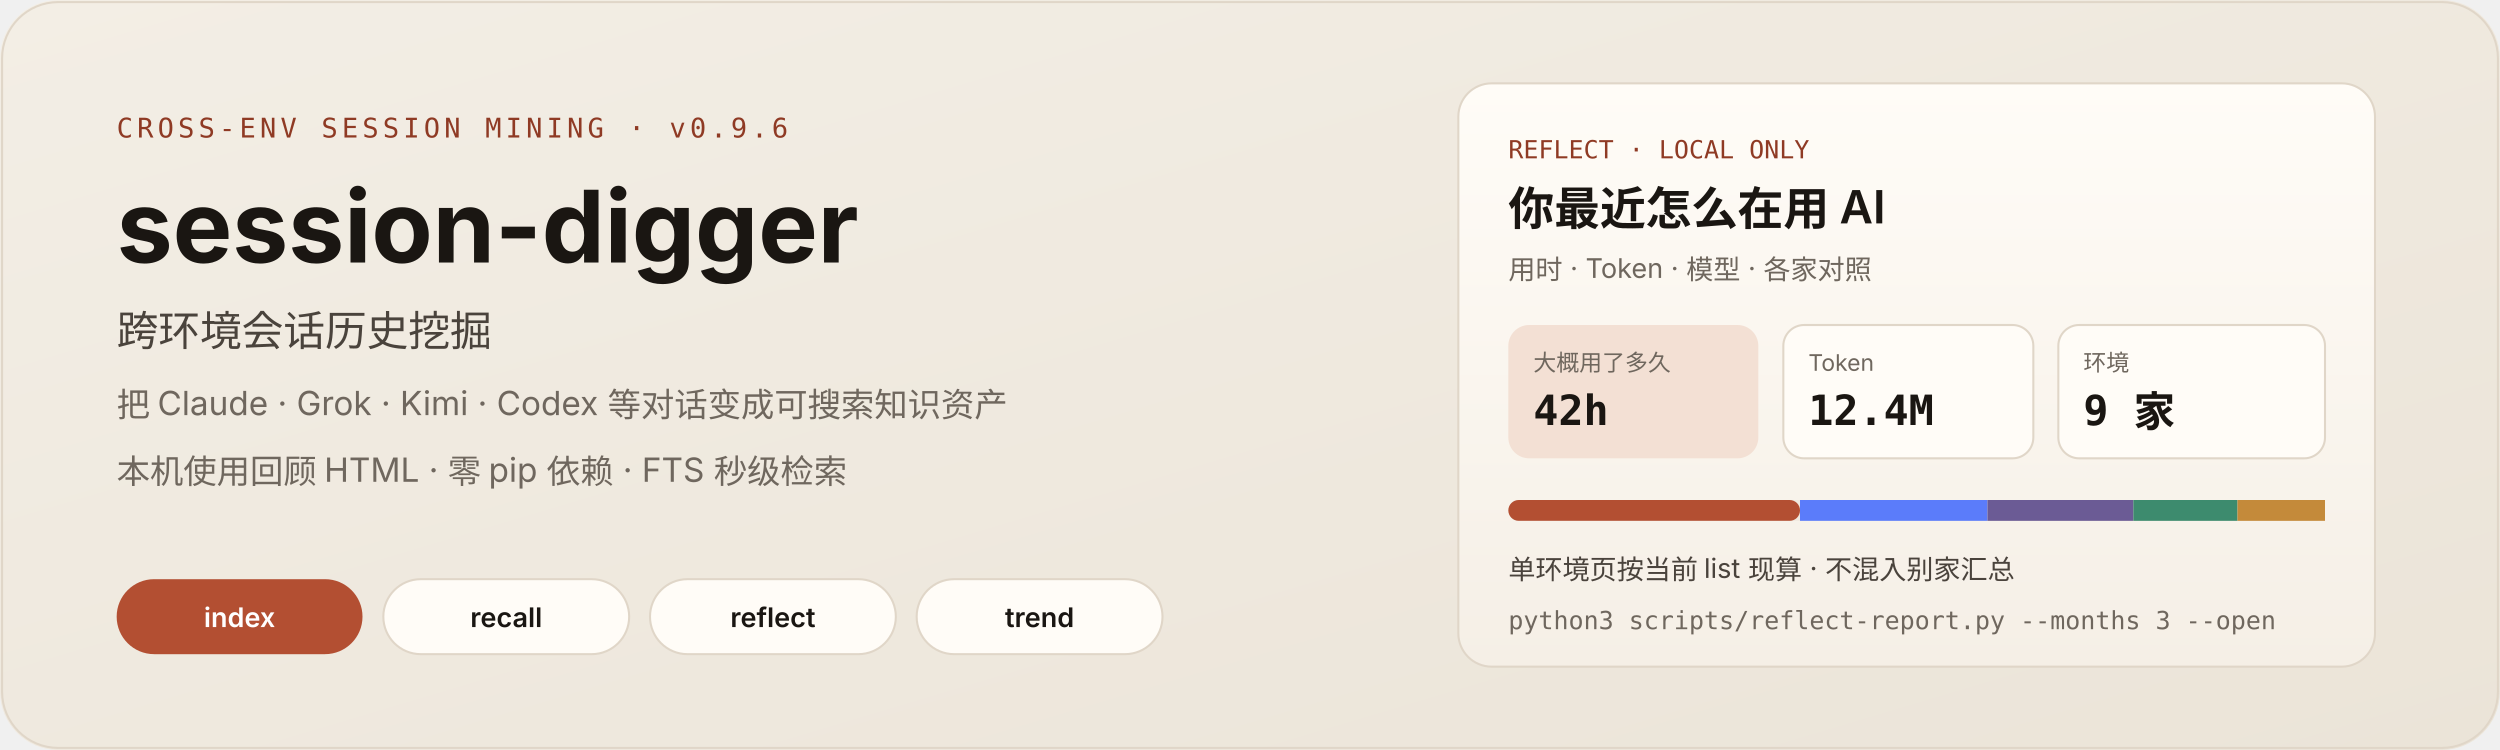
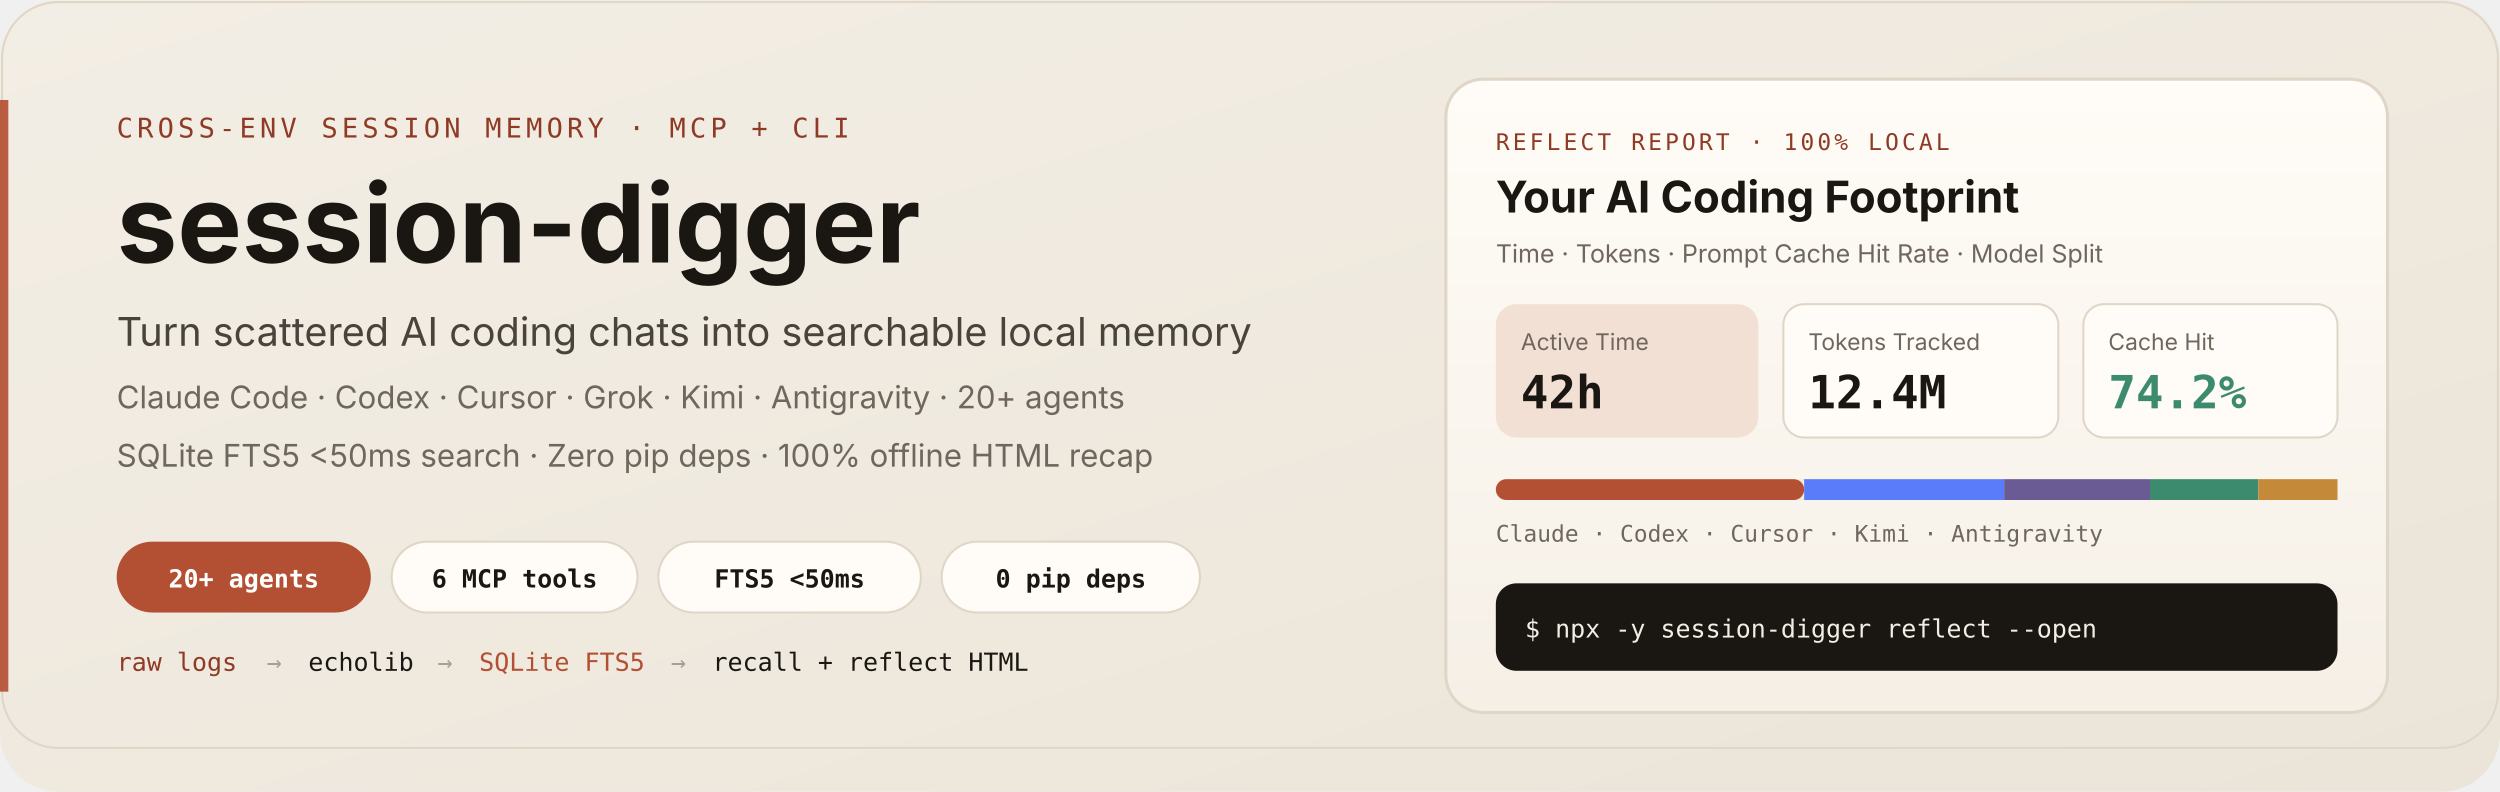
- <svg xmlns="http://www.w3.org/2000/svg" width="100%" height="100%" viewBox="0 0 1200 360" role="img" aria-labelledby="title desc">
+ <svg xmlns="http://www.w3.org/2000/svg" width="1200" height="380" viewBox="0 0 1200 380" role="img" aria-labelledby="title desc">
  <defs>
    <linearGradient id="bg" x1="0" y1="0" x2="1" y2="1">
      <stop offset="0%" stop-color="#f3eee5" />
      <stop offset="100%" stop-color="#ebe4d8" />
    </linearGradient>
    <linearGradient id="panel" x1="0" y1="0" x2="0" y2="1">
      <stop offset="0%" stop-color="#fffcf7" />
      <stop offset="100%" stop-color="#f5efe6" />
    </linearGradient>
  </defs>
-   <rect width="1200" height="360" rx="28" fill="url(#bg)" />
+   <rect width="1200" height="380" rx="28" fill="url(#bg)" />
  <rect x="1" y="1" width="1198" height="358" rx="27" fill="none" stroke="#e0d6c8" stroke-width="1" />
+   <rect x="0" y="48" width="4" height="284" fill="#b34f32" opacity="0.9" />
  <g transform="translate(56 48)">
-     <text x="0" y="18" fill="#8f3a24" font-family="ui-monospace, SFMono-Regular, Menlo, monospace" font-size="13" letter-spacing="2">CROSS-ENV SESSION MINING · v0.9.6</text>
-     <text x="0" y="78" fill="#1a1612" font-family="-apple-system, BlinkMacSystemFont, Segoe UI, PingFang SC, sans-serif" font-size="48" font-weight="700">session-digger</text>
-     <text x="0" y="118" fill="#4a433c" font-family="-apple-system, BlinkMacSystemFont, Segoe UI, PingFang SC, sans-serif" font-size="20">跨环境会话历史挖掘</text>
-     <text x="0" y="152" fill="#6f675e" font-family="-apple-system, BlinkMacSystemFont, Segoe UI, PingFang SC, sans-serif" font-size="16">把 Claude · Grok · Kimi · Codex 等对话变成可搜索知识资产</text>
-     <text x="0" y="184" fill="#6f675e" font-family="-apple-system, BlinkMacSystemFont, Segoe UI, PingFang SC, sans-serif" font-size="16">本机使用回顾 HTML · 零 pip 依赖 · FTS 秒级检索</text>
-     <g transform="translate(0 230)">
-       <rect width="118" height="36" rx="18" fill="#b34f32" />
-       <text x="59" y="23" text-anchor="middle" fill="#ffffff" font-family="-apple-system, BlinkMacSystemFont, Segoe UI, sans-serif" font-size="13" font-weight="600">index</text>
-       <rect x="128" width="118" height="36" rx="18" fill="#fffcf7" stroke="#e0d6c8" />
-       <text x="187" y="23" text-anchor="middle" fill="#1a1612" font-family="-apple-system, BlinkMacSystemFont, Segoe UI, sans-serif" font-size="13" font-weight="600">recall</text>
-       <rect x="256" width="118" height="36" rx="18" fill="#fffcf7" stroke="#e0d6c8" />
-       <text x="315" y="23" text-anchor="middle" fill="#1a1612" font-family="-apple-system, BlinkMacSystemFont, Segoe UI, sans-serif" font-size="13" font-weight="600">reflect</text>
-       <rect x="384" width="118" height="36" rx="18" fill="#fffcf7" stroke="#e0d6c8" />
-       <text x="443" y="23" text-anchor="middle" fill="#1a1612" font-family="-apple-system, BlinkMacSystemFont, Segoe UI, sans-serif" font-size="13" font-weight="600">trend</text>
+     <text x="0" y="18" fill="#8f3a24" font-family="ui-monospace, SFMono-Regular, Menlo, monospace" font-size="13" letter-spacing="2">CROSS-ENV SESSION MEMORY · MCP + CLI</text>
+     <text x="0" y="78" fill="#1a1612" font-family="-apple-system, BlinkMacSystemFont, Segoe UI, PingFang SC, sans-serif" font-size="52" font-weight="700">session-digger</text>
+     <text x="0" y="118" fill="#4a433c" font-family="-apple-system, BlinkMacSystemFont, Segoe UI, PingFang SC, sans-serif" font-size="19">Turn scattered AI coding chats into searchable local memory</text>
+     <text x="0" y="148" fill="#6f675e" font-family="-apple-system, BlinkMacSystemFont, Segoe UI, PingFang SC, sans-serif" font-size="15">Claude Code · Codex · Cursor · Grok · Kimi · Antigravity · 20+ agents</text>
+     <text x="0" y="176" fill="#6f675e" font-family="-apple-system, BlinkMacSystemFont, Segoe UI, PingFang SC, sans-serif" font-size="15">SQLite FTS5 &lt;50ms search · Zero pip deps · 100% offline HTML recap</text>
+     <g transform="translate(0 212)">
+       <rect width="122" height="34" rx="17" fill="#b34f32" />
+       <text x="61" y="22" text-anchor="middle" fill="#ffffff" font-family="ui-monospace, Menlo, monospace" font-size="12" font-weight="600">20+ agents</text>
+       <rect x="132" width="118" height="34" rx="17" fill="#fffcf7" stroke="#e0d6c8" />
+       <text x="191" y="22" text-anchor="middle" fill="#1a1612" font-family="ui-monospace, Menlo, monospace" font-size="12" font-weight="600">6 MCP tools</text>
+       <rect x="260" width="126" height="34" rx="17" fill="#fffcf7" stroke="#e0d6c8" />
+       <text x="323" y="22" text-anchor="middle" fill="#1a1612" font-family="ui-monospace, Menlo, monospace" font-size="12" font-weight="600">FTS5 &lt;50ms</text>
+       <rect x="396" width="124" height="34" rx="17" fill="#fffcf7" stroke="#e0d6c8" />
+       <text x="458" y="22" text-anchor="middle" fill="#1a1612" font-family="ui-monospace, Menlo, monospace" font-size="12" font-weight="600">0 pip deps</text>
+     </g>
+     <g transform="translate(0 274)" font-family="ui-monospace, Menlo, monospace" font-size="12">
+       <text x="0" y="0" fill="#8f3a24">raw logs</text>
+       <text x="72" y="0" fill="#a89e92">→</text>
+       <text x="92" y="0" fill="#1a1612">echolib</text>
+       <text x="154" y="0" fill="#a89e92">→</text>
+       <text x="174" y="0" fill="#b34f32">SQLite FTS5</text>
+       <text x="266" y="0" fill="#a89e92">→</text>
+       <text x="286" y="0" fill="#1a1612">recall + reflect HTML</text>
    </g>
  </g>
-   <g transform="translate(700 40)">
-     <rect width="440" height="280" rx="16" fill="url(#panel)" stroke="#e0d6c8" />
-     <text x="24" y="36" fill="#8f3a24" font-family="ui-monospace, SFMono-Regular, Menlo, monospace" font-size="12">REFLECT · LOCAL ONLY</text>
-     <text x="24" y="68" fill="#1a1612" font-family="-apple-system, BlinkMacSystemFont, Segoe UI, PingFang SC, sans-serif" font-size="22" font-weight="600">你最近怎么在用 AI</text>
-     <text x="24" y="94" fill="#6f675e" font-family="-apple-system, BlinkMacSystemFont, Segoe UI, PingFang SC, sans-serif" font-size="13">用时 · Token · 模型 · 各家对照</text>
-     <rect x="24" y="116" width="120" height="64" rx="10" fill="#f3e0d4" />
-     <text x="36" y="138" fill="#6f675e" font-family="-apple-system, BlinkMacSystemFont, Segoe UI, sans-serif" font-size="11">大概用了多久</text>
-     <text x="36" y="164" fill="#1a1612" font-family="ui-monospace, SFMono-Regular, Menlo, monospace" font-size="20" font-weight="600">42h</text>
-     <rect x="156" y="116" width="120" height="64" rx="10" fill="#fffcf7" stroke="#e0d6c8" />
-     <text x="168" y="138" fill="#6f675e" font-family="-apple-system, BlinkMacSystemFont, Segoe UI, sans-serif" font-size="11">Token</text>
-     <text x="168" y="164" fill="#1a1612" font-family="ui-monospace, SFMono-Regular, Menlo, monospace" font-size="20" font-weight="600">12.4M</text>
-     <rect x="288" y="116" width="128" height="64" rx="10" fill="#fffcf7" stroke="#e0d6c8" />
-     <text x="300" y="138" fill="#6f675e" font-family="-apple-system, BlinkMacSystemFont, Segoe UI, sans-serif" font-size="11">环境</text>
-     <text x="300" y="164" fill="#1a1612" font-family="ui-monospace, SFMono-Regular, Menlo, monospace" font-size="20" font-weight="600">9 家</text>
-     <rect x="24" y="200" width="392" height="10" rx="5" fill="#efe9df" />
-     <rect x="24" y="200" width="140" height="10" rx="5" fill="#b34f32" />
-     <rect x="164" y="200" width="90" height="10" fill="#5b7cfa" />
-     <rect x="254" y="200" width="70" height="10" fill="#6b5b95" />
-     <rect x="324" y="200" width="50" height="10" fill="#3d8b6e" />
-     <rect x="374" y="200" width="42" height="10" rx="0 5 5 0" fill="#c48a3a" />
-     <text x="24" y="238" fill="#4a433c" font-family="-apple-system, BlinkMacSystemFont, Segoe UI, PingFang SC, sans-serif" font-size="13">单环境页按当前 list 现算 · 不混入别家汇总</text>
-     <text x="24" y="262" fill="#6f675e" font-family="ui-monospace, SFMono-Regular, Menlo, monospace" font-size="12">python3 scripts/reflect-report.py --months 3 --open</text>
+   <g transform="translate(694 38)">
+     <rect width="452" height="304" rx="18" fill="url(#panel)" stroke="#e0d6c8" stroke-width="1.5" />
+     <text x="24" y="34" fill="#8f3a24" font-family="ui-monospace, SFMono-Regular, Menlo, monospace" font-size="11" letter-spacing="1.5">REFLECT REPORT · 100% LOCAL</text>
+     <text x="24" y="64" fill="#1a1612" font-family="-apple-system, BlinkMacSystemFont, Segoe UI, sans-serif" font-size="21" font-weight="700">Your AI Coding Footprint</text>
+     <text x="24" y="88" fill="#6f675e" font-family="-apple-system, BlinkMacSystemFont, Segoe UI, sans-serif" font-size="12">Time · Tokens · Prompt Cache Hit Rate · Model Split</text>
+     <rect x="24" y="108" width="126" height="64" rx="10" fill="#f3e0d4" />
+     <text x="36" y="130" fill="#6f675e" font-family="-apple-system, BlinkMacSystemFont, Segoe UI, sans-serif" font-size="11">Active Time</text>
+     <text x="36" y="158" fill="#1a1612" font-family="ui-monospace, Menlo, monospace" font-size="22" font-weight="700">42h</text>
+     <rect x="162" y="108" width="132" height="64" rx="10" fill="#fffcf7" stroke="#e0d6c8" />
+     <text x="174" y="130" fill="#6f675e" font-family="-apple-system, BlinkMacSystemFont, Segoe UI, sans-serif" font-size="11">Tokens Tracked</text>
+     <text x="174" y="158" fill="#1a1612" font-family="ui-monospace, Menlo, monospace" font-size="22" font-weight="700">12.4M</text>
+     <rect x="306" y="108" width="122" height="64" rx="10" fill="#fffcf7" stroke="#e0d6c8" />
+     <text x="318" y="130" fill="#6f675e" font-family="-apple-system, BlinkMacSystemFont, Segoe UI, sans-serif" font-size="11">Cache Hit</text>
+     <text x="318" y="158" fill="#3d8b6e" font-family="ui-monospace, Menlo, monospace" font-size="22" font-weight="700">74.2%</text>
+     <rect x="24" y="192" width="404" height="10" rx="5" fill="#efe9df" />
+     <rect x="24" y="192" width="148" height="10" rx="5" fill="#b34f32" />
+     <rect x="172" y="192" width="96" height="10" fill="#5b7cfa" />
+     <rect x="268" y="192" width="70" height="10" fill="#6b5b95" />
+     <rect x="338" y="192" width="52" height="10" fill="#3d8b6e" />
+     <rect x="390" y="192" width="38" height="10" rx="0 5 5 0" fill="#c48a3a" />
+     <text x="24" y="222" fill="#6f675e" font-family="ui-monospace, Menlo, monospace" font-size="11">Claude · Codex · Cursor · Kimi · Antigravity</text>
+     <rect x="24" y="242" width="404" height="42" rx="10" fill="#1a1612" />
+     <text x="38" y="268" fill="#f3eee5" font-family="ui-monospace, Menlo, monospace" font-size="12">$ npx -y session-digger reflect --open</text>
  </g>
</svg>
